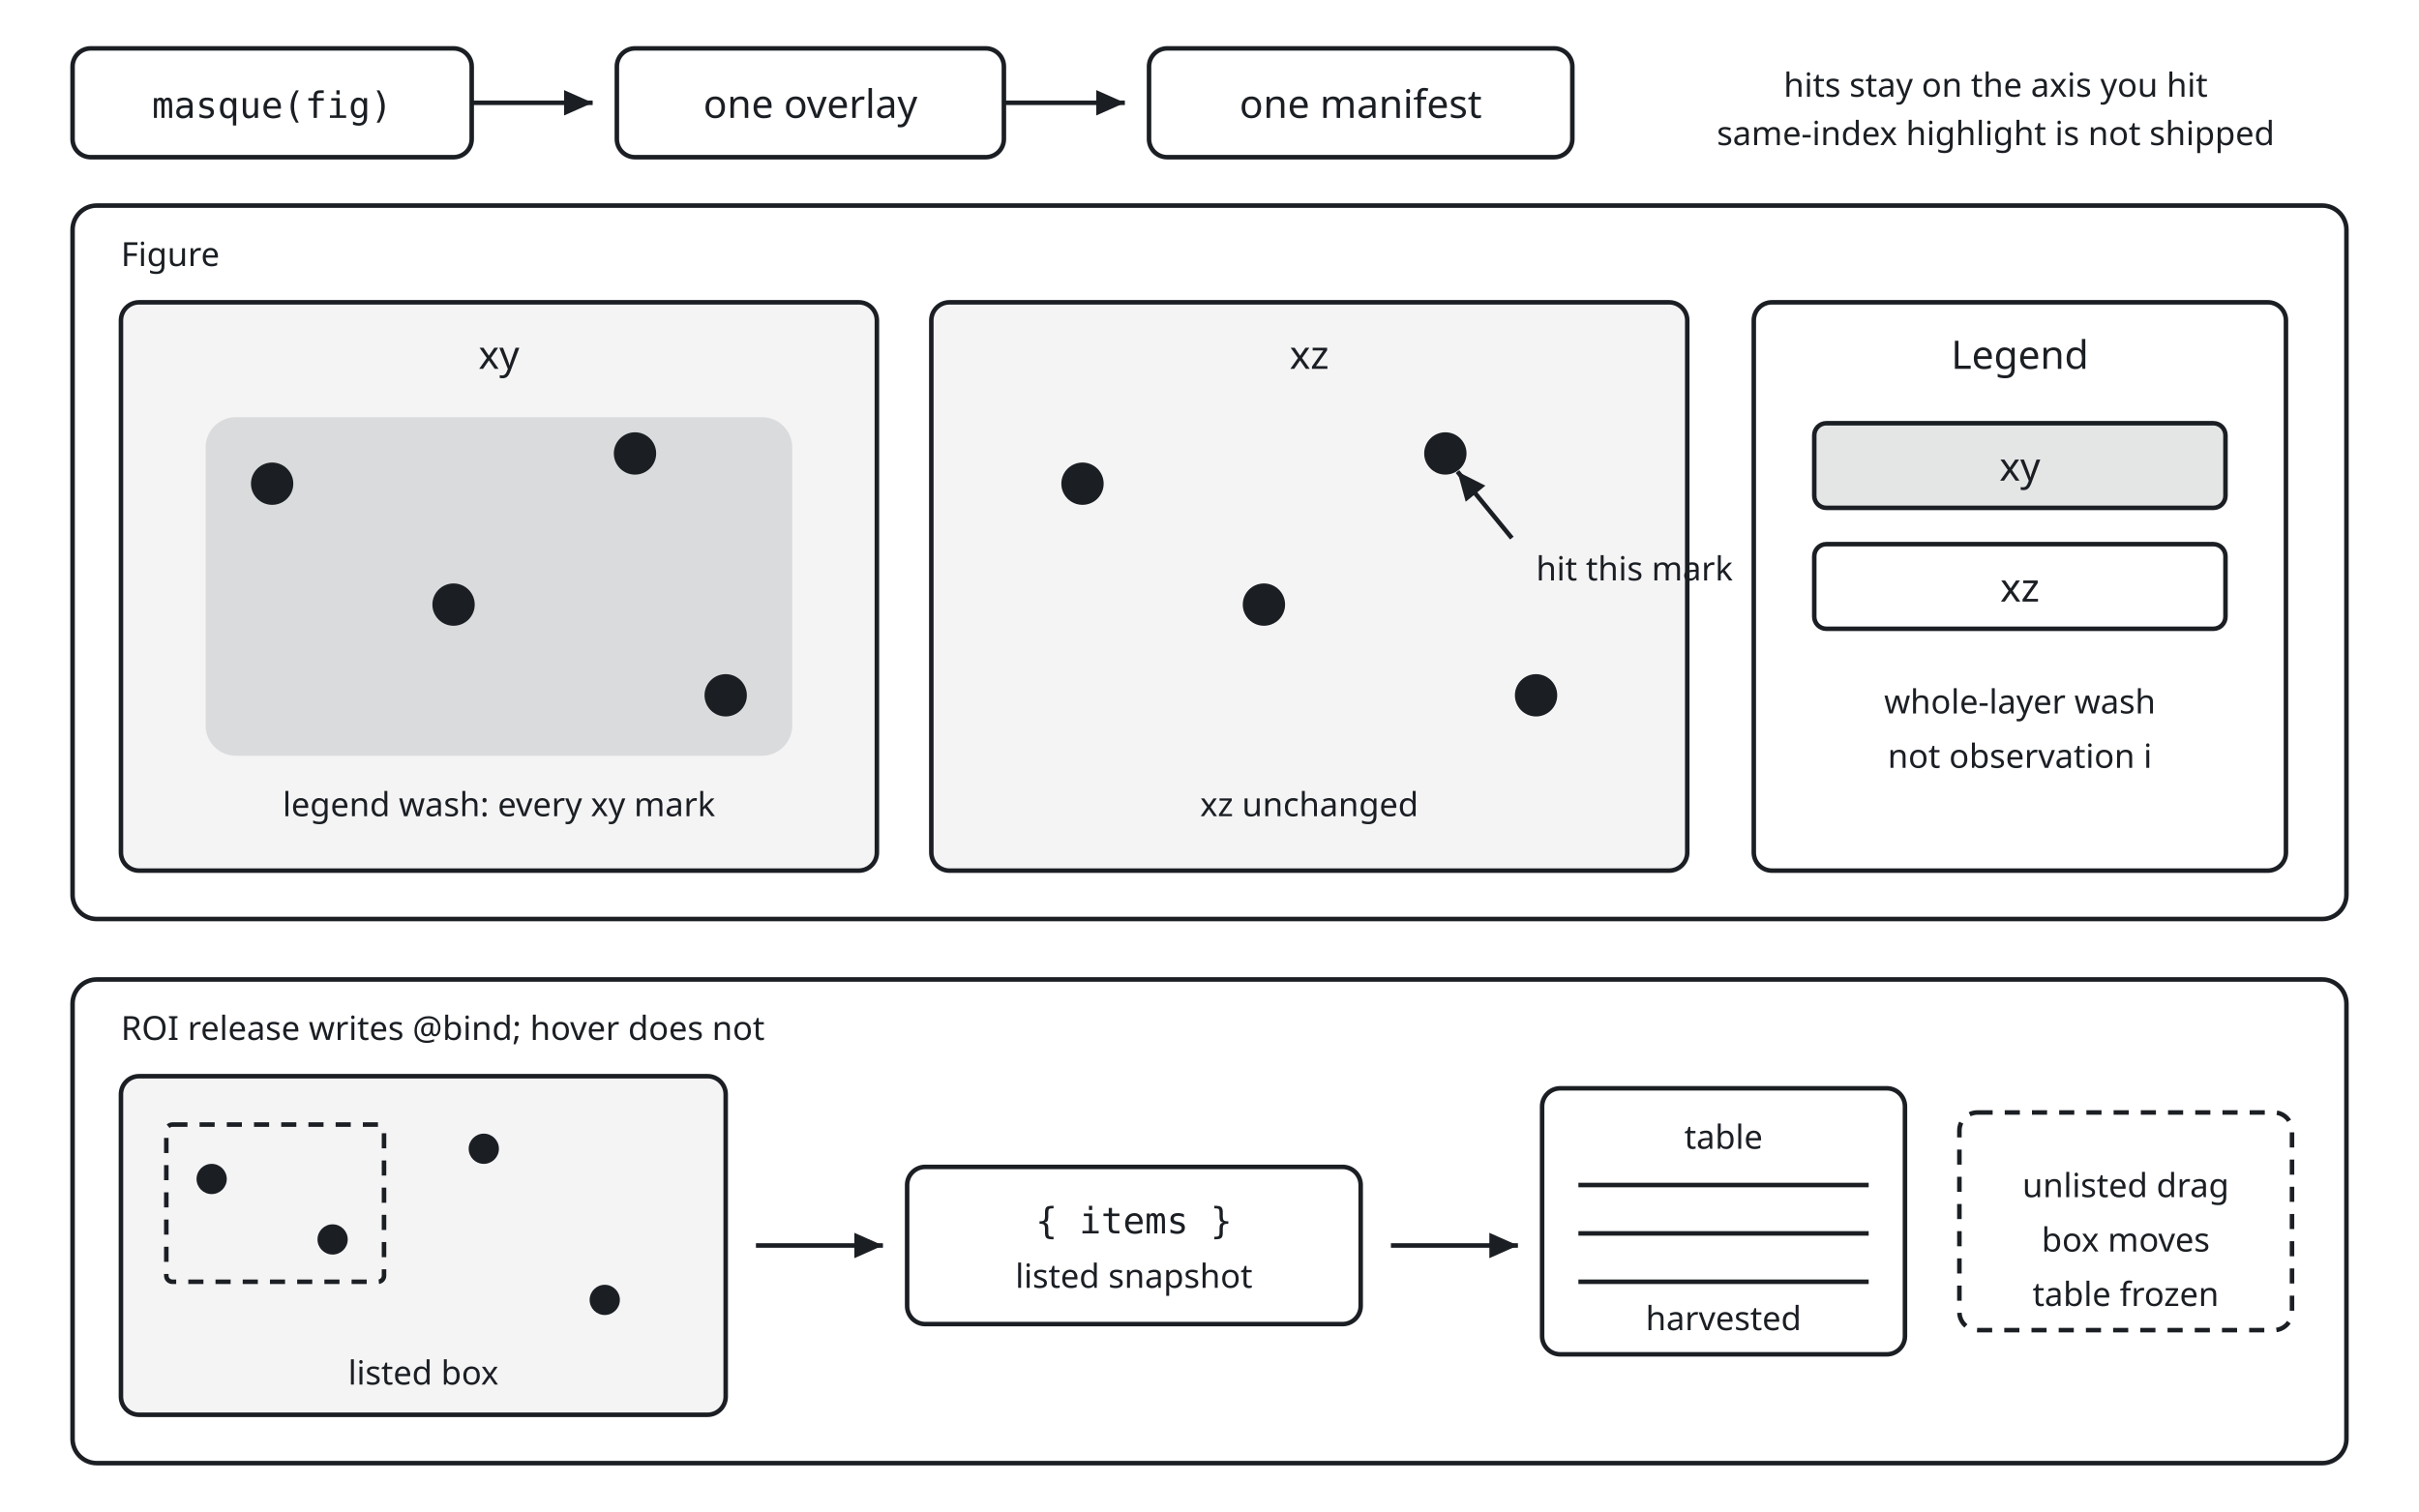
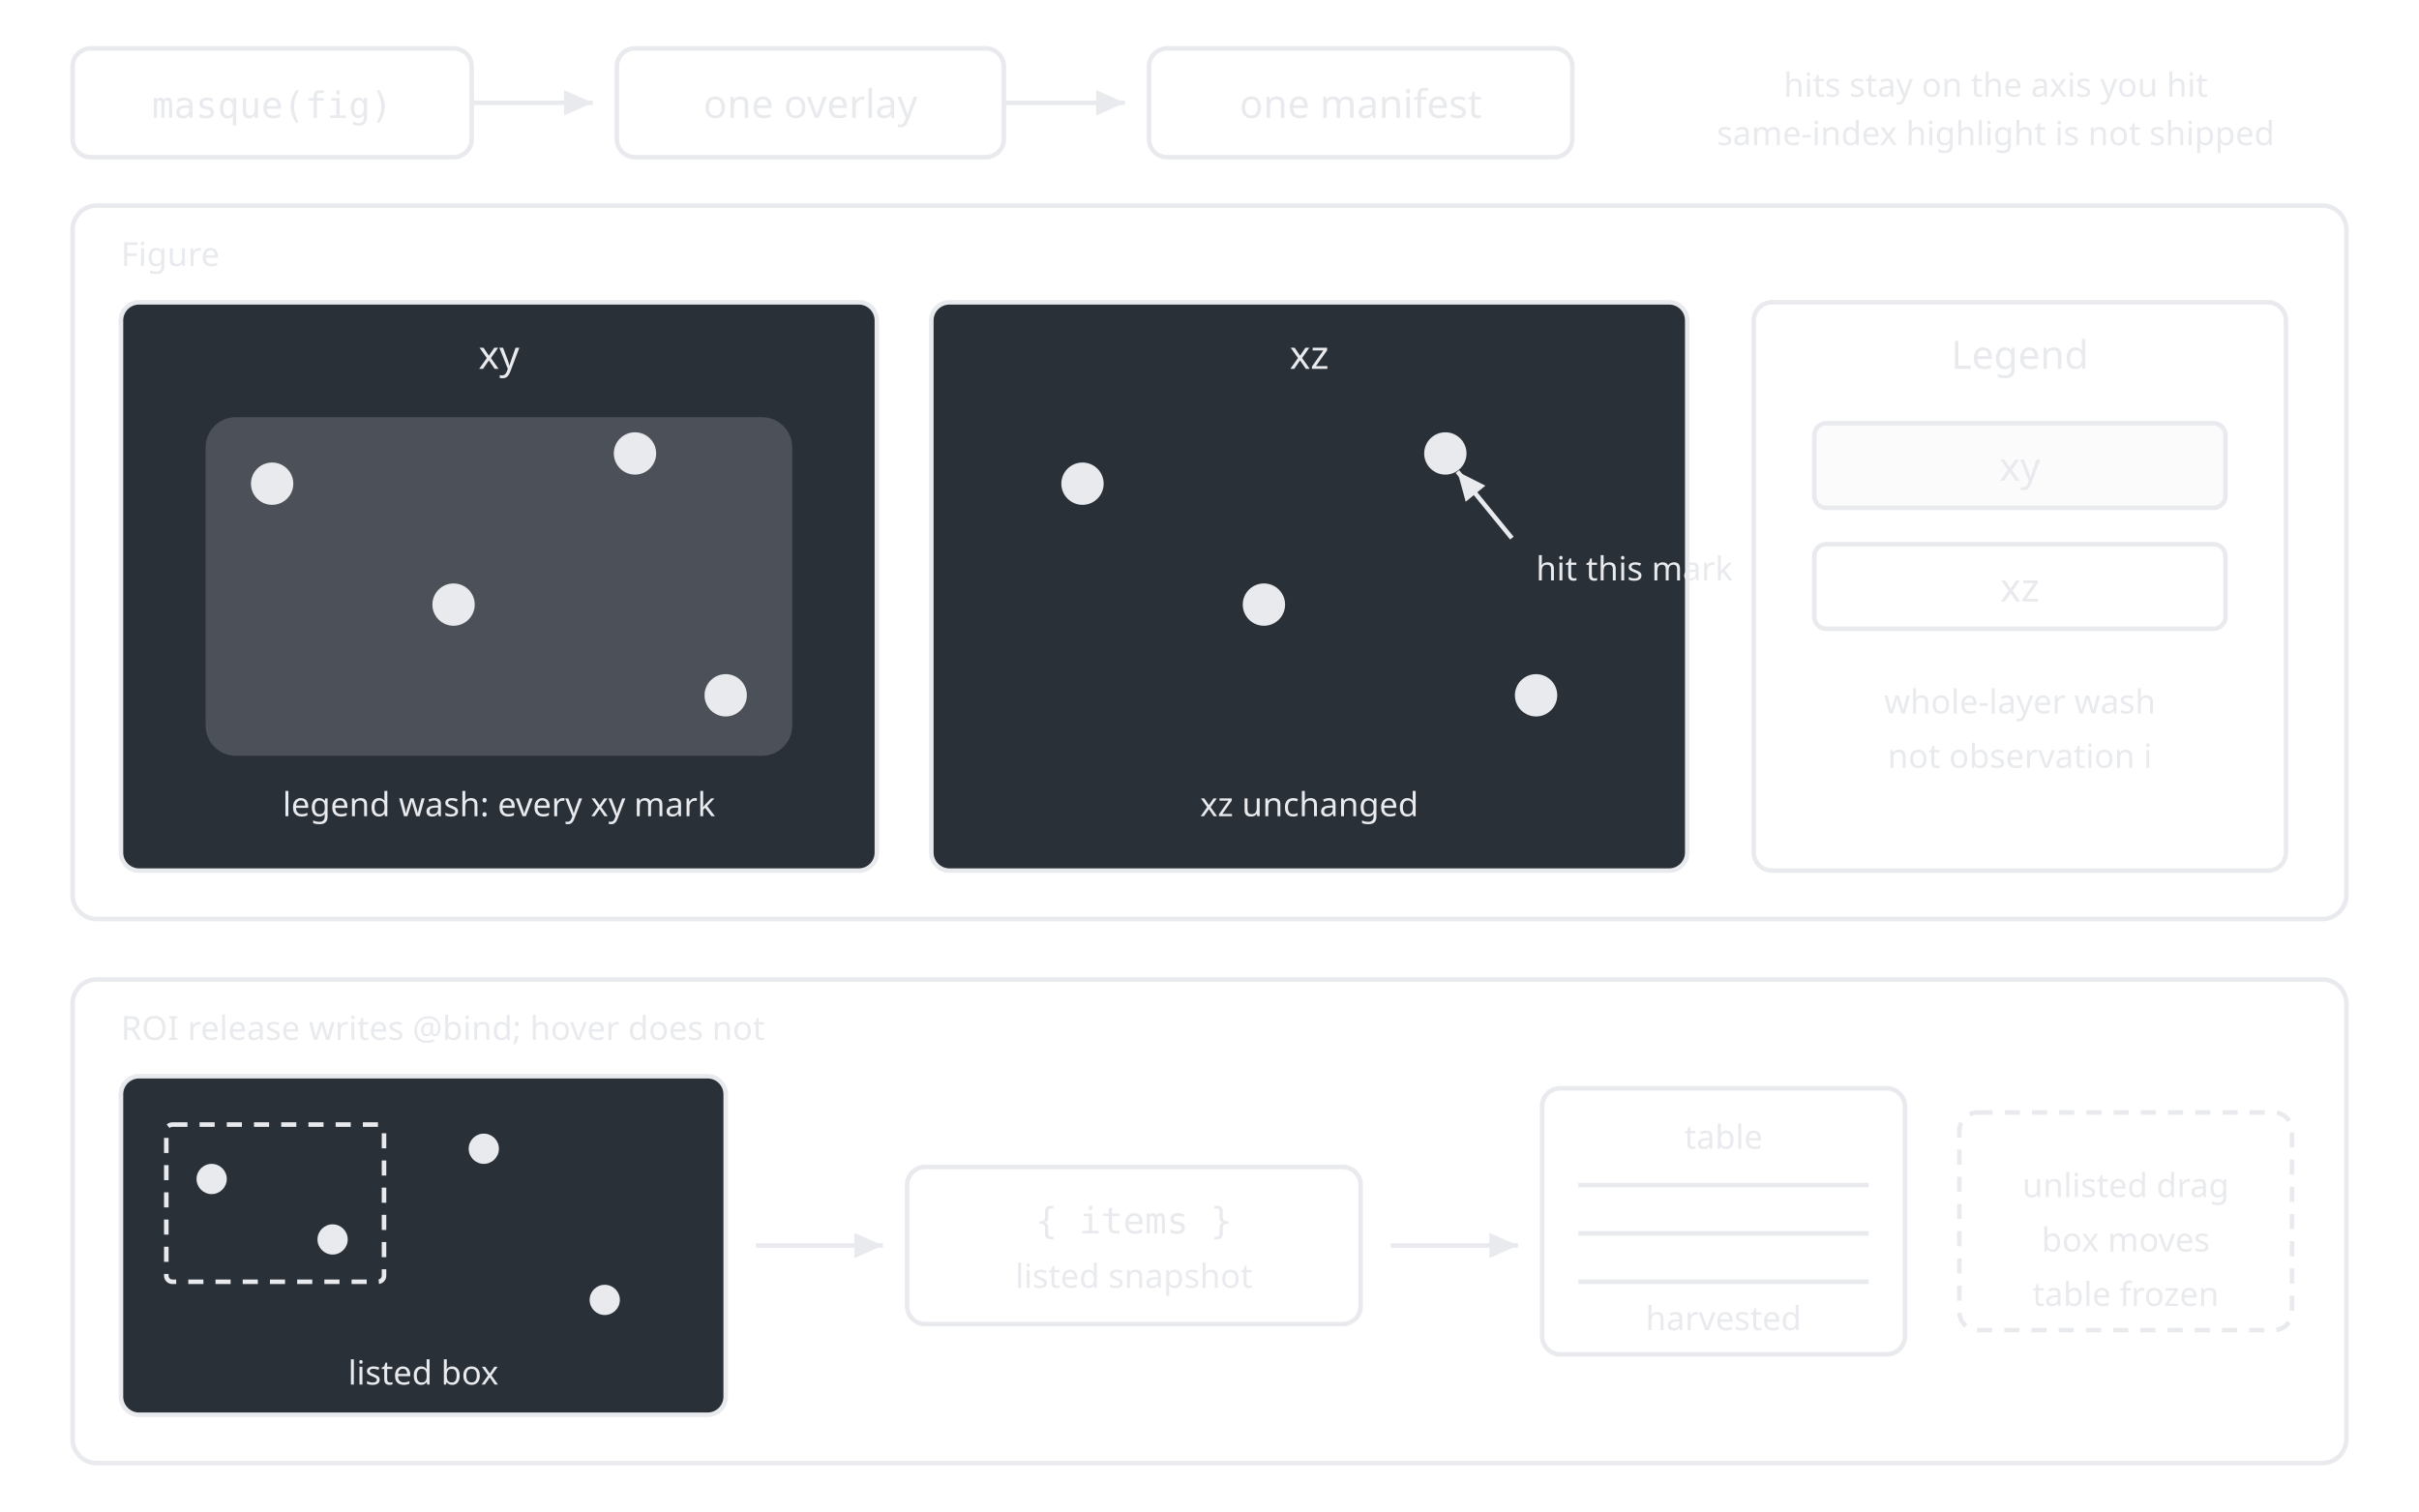
- <svg xmlns="http://www.w3.org/2000/svg" viewBox="0 0 800 500" role="img" aria-labelledby="d4-title d4-desc">
+ <svg xmlns="http://www.w3.org/2000/svg" viewBox="0 0 800 500" role="img" aria-labelledby="d4-title-dark d4-desc-dark">
  <style>
-     .ink { fill: none; stroke: #1b1f24; stroke-width: 1.5; }
-     .fill { fill: #1b1f24; }
-     .wash { fill: #1b1f24; opacity: 0.12; }
-     .panel { fill: #1b1f24; opacity: 0.05; }
-     .label { fill: #1b1f24; font-family: system-ui, sans-serif; font-size: 13px; }
-     .small { fill: #1b1f24; font-family: system-ui, sans-serif; font-size: 11px; }
-     .code { fill: #1b1f24; font-family: ui-monospace, Menlo, monospace; font-size: 12px; }
-     .dash { fill: none; stroke: #1b1f24; stroke-width: 1.5; stroke-dasharray: 5 4; }
+     .ink { fill: none; stroke: #e8eaed; stroke-width: 1.5; }
+     .fill { fill: #e8eaed; }
+     .wash { fill: #e8eaed; opacity: 0.18; }
+     .panel { fill: #2a3038; }
+     .label { fill: #e8eaed; font-family: system-ui, sans-serif; font-size: 13px; }
+     .small { fill: #e8eaed; font-family: system-ui, sans-serif; font-size: 11px; }
+     .code { fill: #e8eaed; font-family: ui-monospace, Menlo, monospace; font-size: 12px; }
+     .dash { fill: none; stroke: #e8eaed; stroke-width: 1.5; stroke-dasharray: 5 4; }
  </style>
  <defs>
-     <marker id="arr" viewBox="0 0 10 10" refX="9" refY="5" markerWidth="7" markerHeight="7" orient="auto">
-       <path d="M0 1 L9 5 L0 9 z" fill="#1b1f24" />
+     <marker id="arr-dark" viewBox="0 0 10 10" refX="9" refY="5" markerWidth="7" markerHeight="7" orient="auto">
+       <path d="M0 1 L9 5 L0 9 z" fill="#e8eaed" />
    </marker>
  </defs>
  <rect class="ink" x="24" y="16" width="132" height="36" rx="6" />
  <text class="code" x="90" y="39" text-anchor="middle">masque(fig)</text>
-   <line class="ink" x1="156" y1="34" x2="196" y2="34" marker-end="url(#arr)" />
+   <line class="ink" x1="156" y1="34" x2="196" y2="34" marker-end="url(#arr-dark)" />
  <rect class="ink" x="204" y="16" width="128" height="36" rx="6" />
  <text class="label" x="268" y="39" text-anchor="middle">one overlay</text>
-   <line class="ink" x1="332" y1="34" x2="372" y2="34" marker-end="url(#arr)" />
+   <line class="ink" x1="332" y1="34" x2="372" y2="34" marker-end="url(#arr-dark)" />
  <rect class="ink" x="380" y="16" width="140" height="36" rx="6" />
  <text class="label" x="450" y="39" text-anchor="middle">one manifest</text>
  <text class="small" x="660" y="32" text-anchor="middle">hits stay on the axis you hit</text>
  <text class="small" x="660" y="48" text-anchor="middle">same-index highlight is not shipped</text>
  <rect class="ink" x="24" y="68" width="752" height="236" rx="8" />
  <text class="small" x="40" y="88">Figure</text>
  <rect class="panel" x="40" y="100" width="250" height="188" rx="6" />
  <rect class="ink" x="40" y="100" width="250" height="188" rx="6" />
  <text class="label" x="165" y="122" text-anchor="middle">xy</text>
  <rect class="wash" x="68" y="138" width="194" height="112" rx="10" />
  <circle class="fill" cx="90" cy="160" r="7" />
  <circle class="fill" cx="150" cy="200" r="7" />
  <circle class="fill" cx="210" cy="150" r="7" />
  <circle class="fill" cx="240" cy="230" r="7" />
  <text class="small" x="165" y="270" text-anchor="middle">legend wash: every xy mark</text>
  <rect class="panel" x="308" y="100" width="250" height="188" rx="6" />
  <rect class="ink" x="308" y="100" width="250" height="188" rx="6" />
  <text class="label" x="433" y="122" text-anchor="middle">xz</text>
  <circle class="fill" cx="358" cy="160" r="7" />
  <circle class="fill" cx="418" cy="200" r="7" />
  <circle class="fill" cx="478" cy="150" r="7" />
  <circle class="fill" cx="508" cy="230" r="7" />
-   <path class="ink" d="M500 178 L482 156" marker-end="url(#arr)" />
+   <path class="ink" d="M500 178 L482 156" marker-end="url(#arr-dark)" />
  <text class="small" x="508" y="192">hit this mark</text>
  <text class="small" x="433" y="270" text-anchor="middle">xz unchanged</text>
  <rect class="ink" x="580" y="100" width="176" height="188" rx="6" />
  <text class="label" x="668" y="122" text-anchor="middle">Legend</text>
  <rect class="wash" x="600" y="140" width="136" height="28" rx="4" />
  <rect class="ink" x="600" y="140" width="136" height="28" rx="4" />
  <text class="label" x="668" y="159" text-anchor="middle">xy</text>
  <rect class="ink" x="600" y="180" width="136" height="28" rx="4" />
  <text class="label" x="668" y="199" text-anchor="middle">xz</text>
  <text class="small" x="668" y="236" text-anchor="middle">whole-layer wash</text>
  <text class="small" x="668" y="254" text-anchor="middle">not observation i</text>
  <rect class="ink" x="24" y="324" width="752" height="160" rx="8" />
  <text class="small" x="40" y="344">ROI release writes @bind; hover does not</text>
  <rect class="panel" x="40" y="356" width="200" height="112" rx="6" />
  <rect class="ink" x="40" y="356" width="200" height="112" rx="6" />
  <circle class="fill" cx="70" cy="390" r="5" />
  <circle class="fill" cx="110" cy="410" r="5" />
  <circle class="fill" cx="160" cy="380" r="5" />
  <circle class="fill" cx="200" cy="430" r="5" />
  <rect class="dash" x="55" y="372" width="72" height="52" rx="2" />
  <text class="small" x="140" y="458" text-anchor="middle">listed box</text>
-   <line class="ink" x1="250" y1="412" x2="292" y2="412" marker-end="url(#arr)" />
+   <line class="ink" x1="250" y1="412" x2="292" y2="412" marker-end="url(#arr-dark)" />
  <rect class="ink" x="300" y="386" width="150" height="52" rx="6" />
  <text class="code" x="375" y="408" text-anchor="middle">{ items }</text>
  <text class="small" x="375" y="426" text-anchor="middle">listed snapshot</text>
-   <line class="ink" x1="460" y1="412" x2="502" y2="412" marker-end="url(#arr)" />
+   <line class="ink" x1="460" y1="412" x2="502" y2="412" marker-end="url(#arr-dark)" />
  <rect class="ink" x="510" y="360" width="120" height="88" rx="6" />
  <text class="small" x="570" y="380" text-anchor="middle">table</text>
  <line class="ink" x1="522" y1="392" x2="618" y2="392" />
  <line class="ink" x1="522" y1="408" x2="618" y2="408" />
  <line class="ink" x1="522" y1="424" x2="618" y2="424" />
  <text class="small" x="570" y="440" text-anchor="middle">harvested</text>
  <rect class="dash" x="648" y="368" width="110" height="72" rx="6" />
  <text class="small" x="703" y="396" text-anchor="middle">unlisted drag</text>
  <text class="small" x="703" y="414" text-anchor="middle">box moves</text>
  <text class="small" x="703" y="432" text-anchor="middle">table frozen</text>
</svg>
